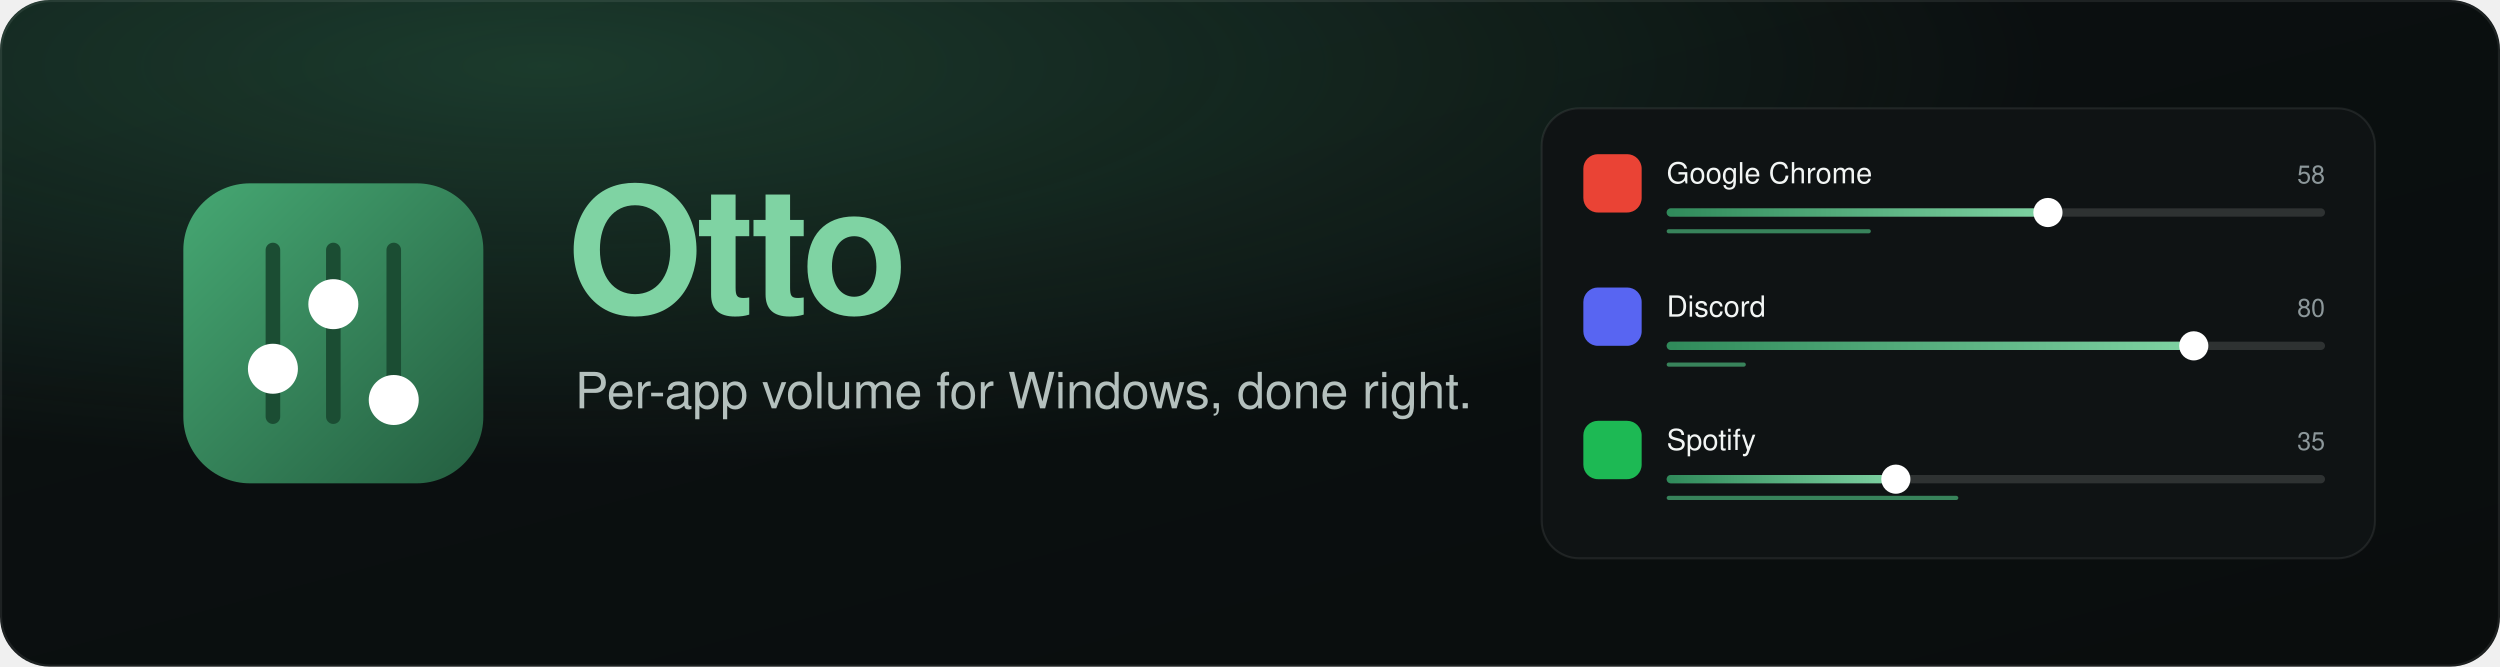
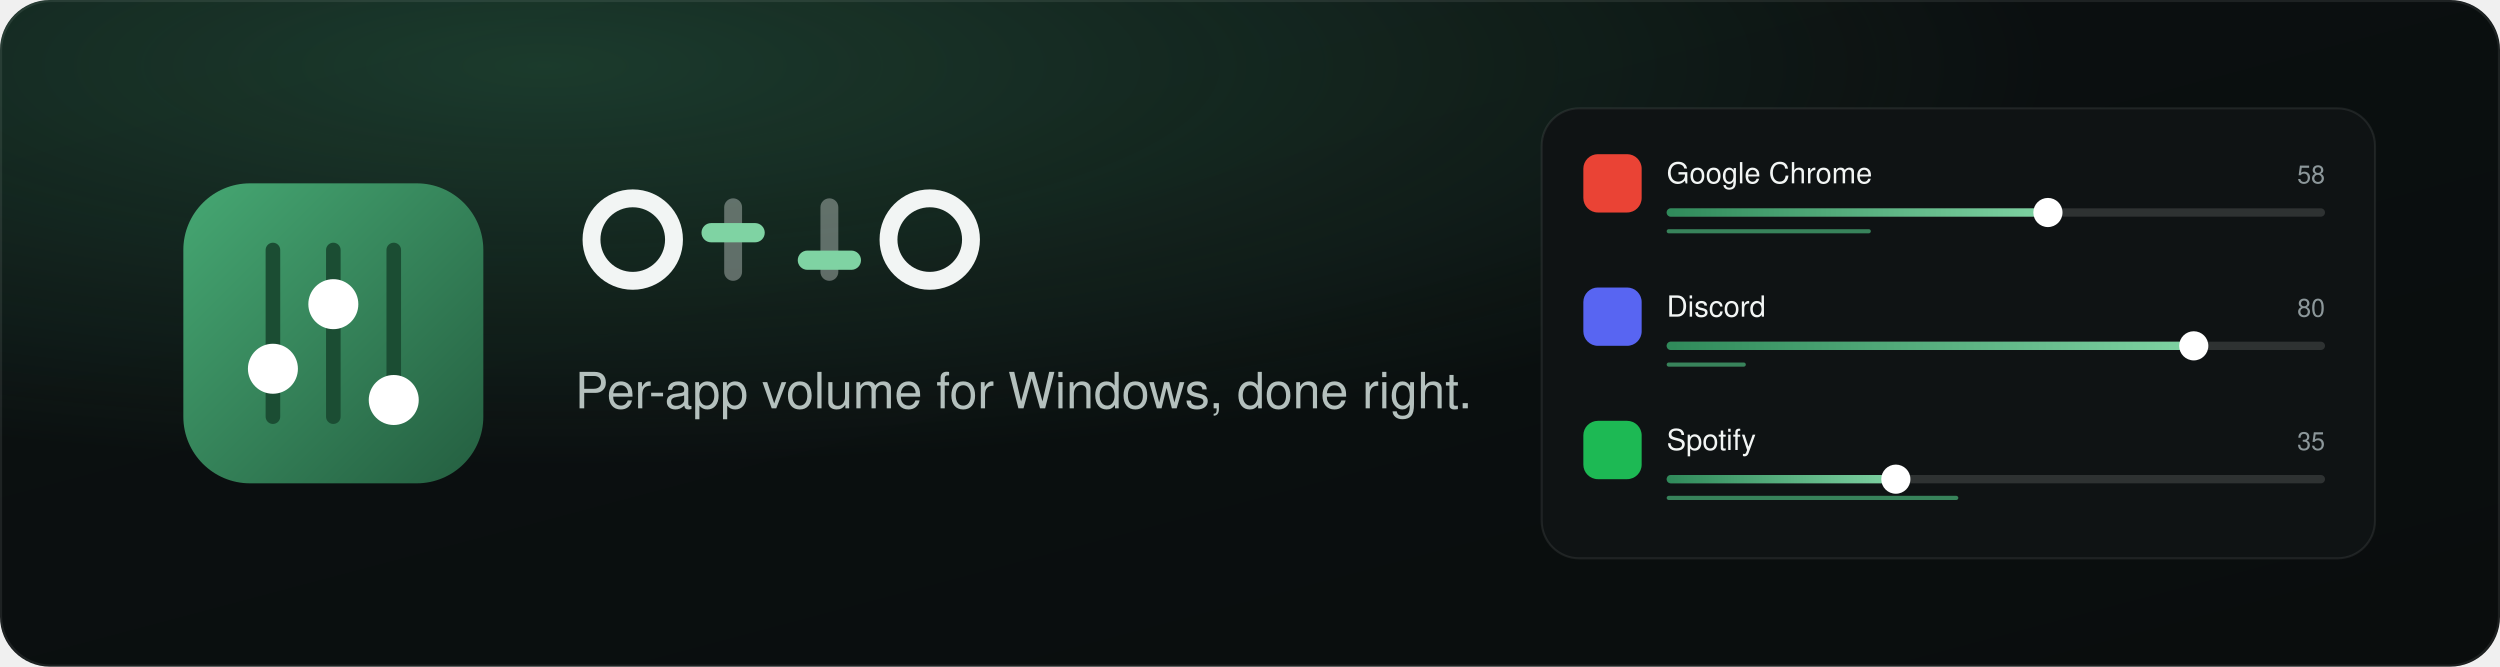
<svg xmlns="http://www.w3.org/2000/svg" width="1200" height="320" viewBox="0 0 1200 320" role="img" aria-label="Otto — per-app volume for Windows, done right">
  <defs>
    <linearGradient id="bg" x1="0" y1="0" x2="1" y2="1">
      <stop offset="0" stop-color="#0b1112" />
      <stop offset="1" stop-color="#0a0d0d" />
    </linearGradient>
    <radialGradient id="glow" cx="0.22" cy="0.1" r="0.6">
      <stop offset="0" stop-color="#46a873" stop-opacity="0.28" />
      <stop offset="1" stop-color="#46a873" stop-opacity="0" />
    </radialGradient>
    <linearGradient id="tile" x1="0" y1="0" x2="1" y2="1">
      <stop offset="0" stop-color="#46a873" />
      <stop offset="1" stop-color="#245e40" />
    </linearGradient>
    <linearGradient id="text" x1="0" y1="0" x2="1" y2="0">
      <stop offset="0" stop-color="#2f8a5a" />
      <stop offset="1" stop-color="#7fd3a3" />
    </linearGradient>
    <linearGradient id="fill" x1="0" y1="0" x2="1" y2="0">
      <stop offset="0" stop-color="#2f8a5a" />
      <stop offset="1" stop-color="#7fd3a3" />
    </linearGradient>
  </defs>
  <rect width="1200" height="320" rx="24" fill="url(#bg)" />
  <rect width="1200" height="320" rx="24" fill="url(#glow)" />
  <rect x="0.5" y="0.5" width="1199" height="319" rx="24" fill="none" stroke="#ffffff" stroke-opacity="0.08" />
  <g transform="translate(88,88)">
    <rect width="144" height="144" rx="32" fill="url(#tile)" />
    <g stroke="#1B4D33" stroke-width="7" stroke-linecap="round">
      <line x1="43" y1="32" x2="43" y2="112" />
      <line x1="72" y1="32" x2="72" y2="112" />
      <line x1="101" y1="32" x2="101" y2="112" />
    </g>
    <g fill="#ffffff">
      <circle cx="43" cy="89" r="12" />
      <circle cx="72" cy="58" r="12" />
      <circle cx="101" cy="104" r="12" />
    </g>
  </g>
-   <text x="272" y="150" font-family="Figtree, 'Segoe UI', Helvetica, Arial, sans-serif" font-size="84" font-weight="800" letter-spacing="-3" fill="#7fd3a3">Otto</text>
+   <g transform="translate(276,82) scale(0.66)" aria-label="Otto">
+     <circle cx="42" cy="50" r="30" fill="none" stroke="#f2f5f4" stroke-width="13" />
+     <rect x="108.5" y="20" width="13" height="60" rx="6.5" fill="#f2f5f4" opacity=".35" />
+     <rect x="92" y="38" width="46" height="14" rx="7" fill="#7fd3a3" />
+     <rect x="178.5" y="20" width="13" height="60" rx="6.5" fill="#f2f5f4" opacity=".35" />
+     <rect x="162" y="58" width="46" height="14" rx="7" fill="#7fd3a3" />
+     <circle cx="258" cy="50" r="30" fill="none" stroke="#f2f5f4" stroke-width="13" />
+   </g>
  <text x="276" y="196" font-family="Figtree, 'Segoe UI', Helvetica, Arial, sans-serif" font-size="24" fill="#b4c0bd">Per-app volume for Windows, done right.</text>
  <g transform="translate(760,70)" font-family="Figtree, 'Segoe UI', Helvetica, Arial, sans-serif" font-size="14" fill="#f2f5f4">
    <rect x="-20" y="-18" width="400" height="216" rx="18" fill="#0f1314" stroke="#ffffff" stroke-opacity="0.08" />
    <g>
      <rect x="0" y="4" width="28" height="28" rx="7" fill="#ea4335" />
      <text x="40" y="18" font-weight="500">Google Chrome</text>
      <text x="356" y="18" text-anchor="end" fill="#8c979a" font-size="12">58</text>
      <rect x="40" y="30" width="316" height="4" rx="2" fill="#ffffff" fill-opacity="0.13" />
      <rect x="40" y="30" width="183" height="4" rx="2" fill="url(#fill)" />
      <circle cx="223" cy="32" r="7" fill="#ffffff" />
      <rect x="40" y="40" width="98" height="2" rx="1" fill="#46a873" fill-opacity="0.75" />
    </g>
    <g transform="translate(0,64)">
      <rect x="0" y="4" width="28" height="28" rx="7" fill="#5865f2" />
      <text x="40" y="18" font-weight="500">Discord</text>
      <text x="356" y="18" text-anchor="end" fill="#8c979a" font-size="12">80</text>
      <rect x="40" y="30" width="316" height="4" rx="2" fill="#ffffff" fill-opacity="0.13" />
      <rect x="40" y="30" width="253" height="4" rx="2" fill="url(#fill)" />
      <circle cx="293" cy="32" r="7" fill="#ffffff" />
      <rect x="40" y="40" width="38" height="2" rx="1" fill="#46a873" fill-opacity="0.75" />
    </g>
    <g transform="translate(0,128)">
      <rect x="0" y="4" width="28" height="28" rx="7" fill="#1db954" />
      <text x="40" y="18" font-weight="500">Spotify</text>
      <text x="356" y="18" text-anchor="end" fill="#8c979a" font-size="12">35</text>
      <rect x="40" y="30" width="316" height="4" rx="2" fill="#ffffff" fill-opacity="0.13" />
      <rect x="40" y="30" width="110" height="4" rx="2" fill="url(#fill)" />
      <circle cx="150" cy="32" r="7" fill="#ffffff" />
      <rect x="40" y="40" width="140" height="2" rx="1" fill="#46a873" fill-opacity="0.75" />
    </g>
  </g>
</svg>
